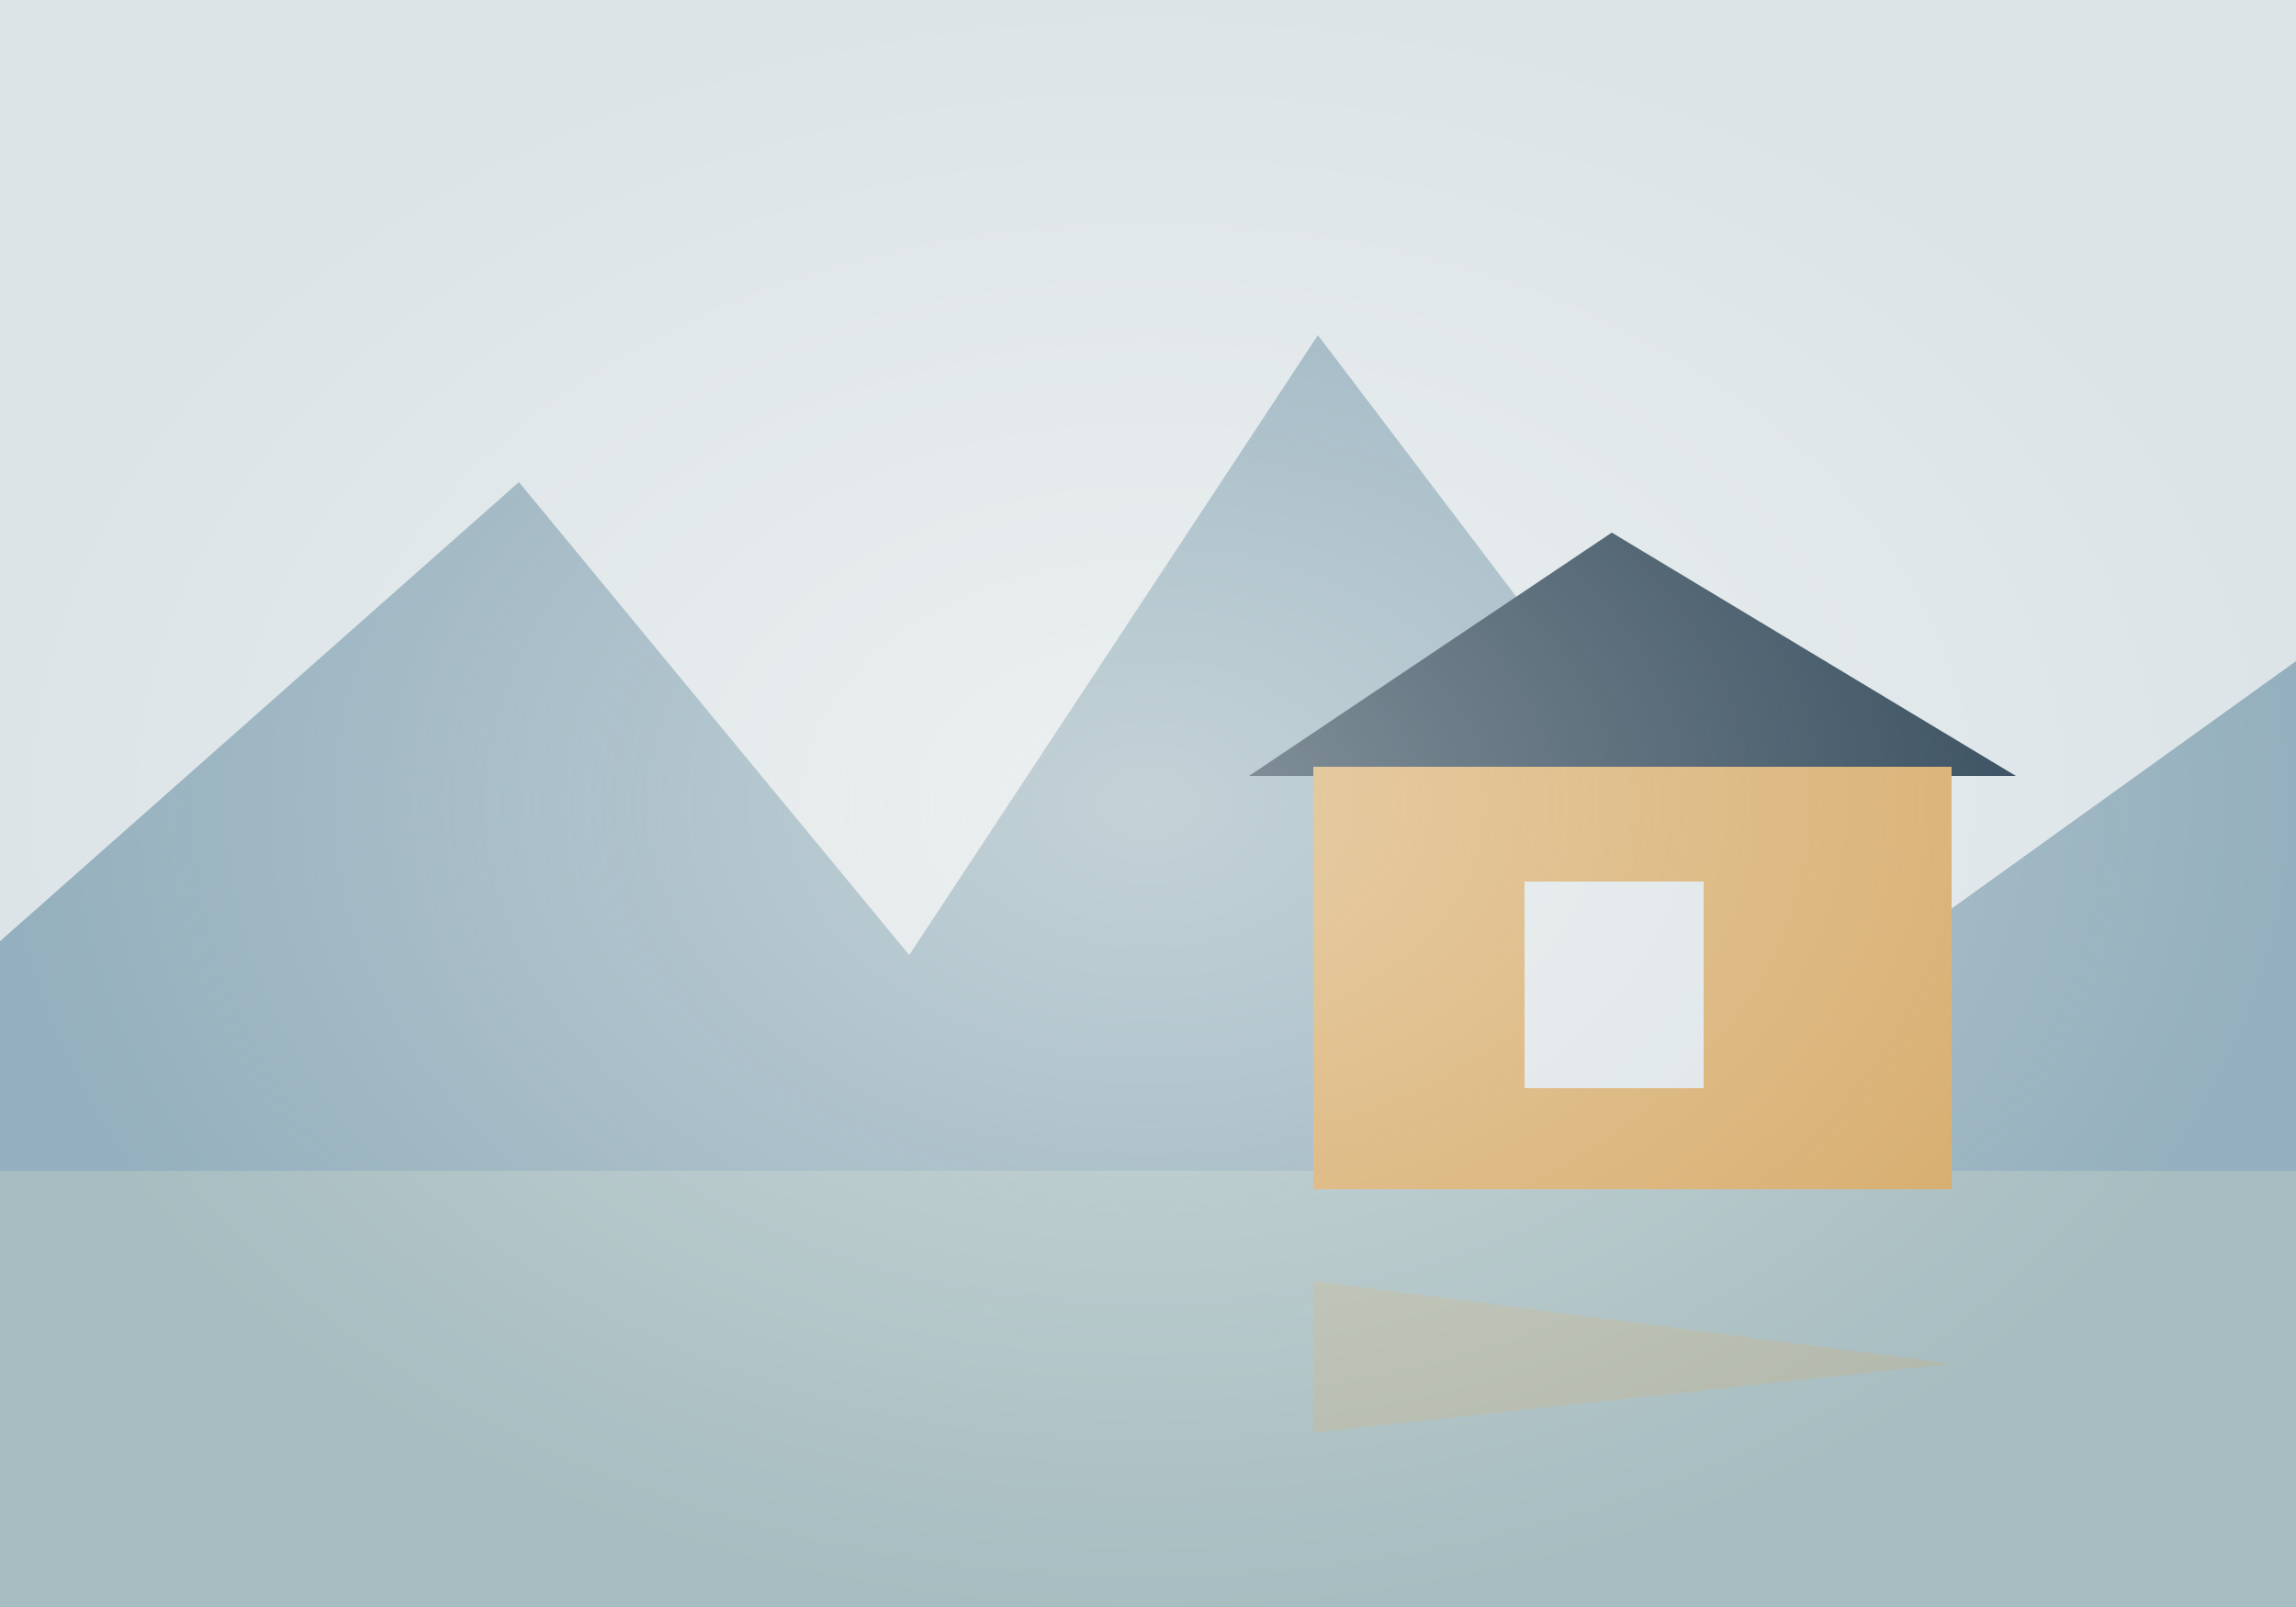
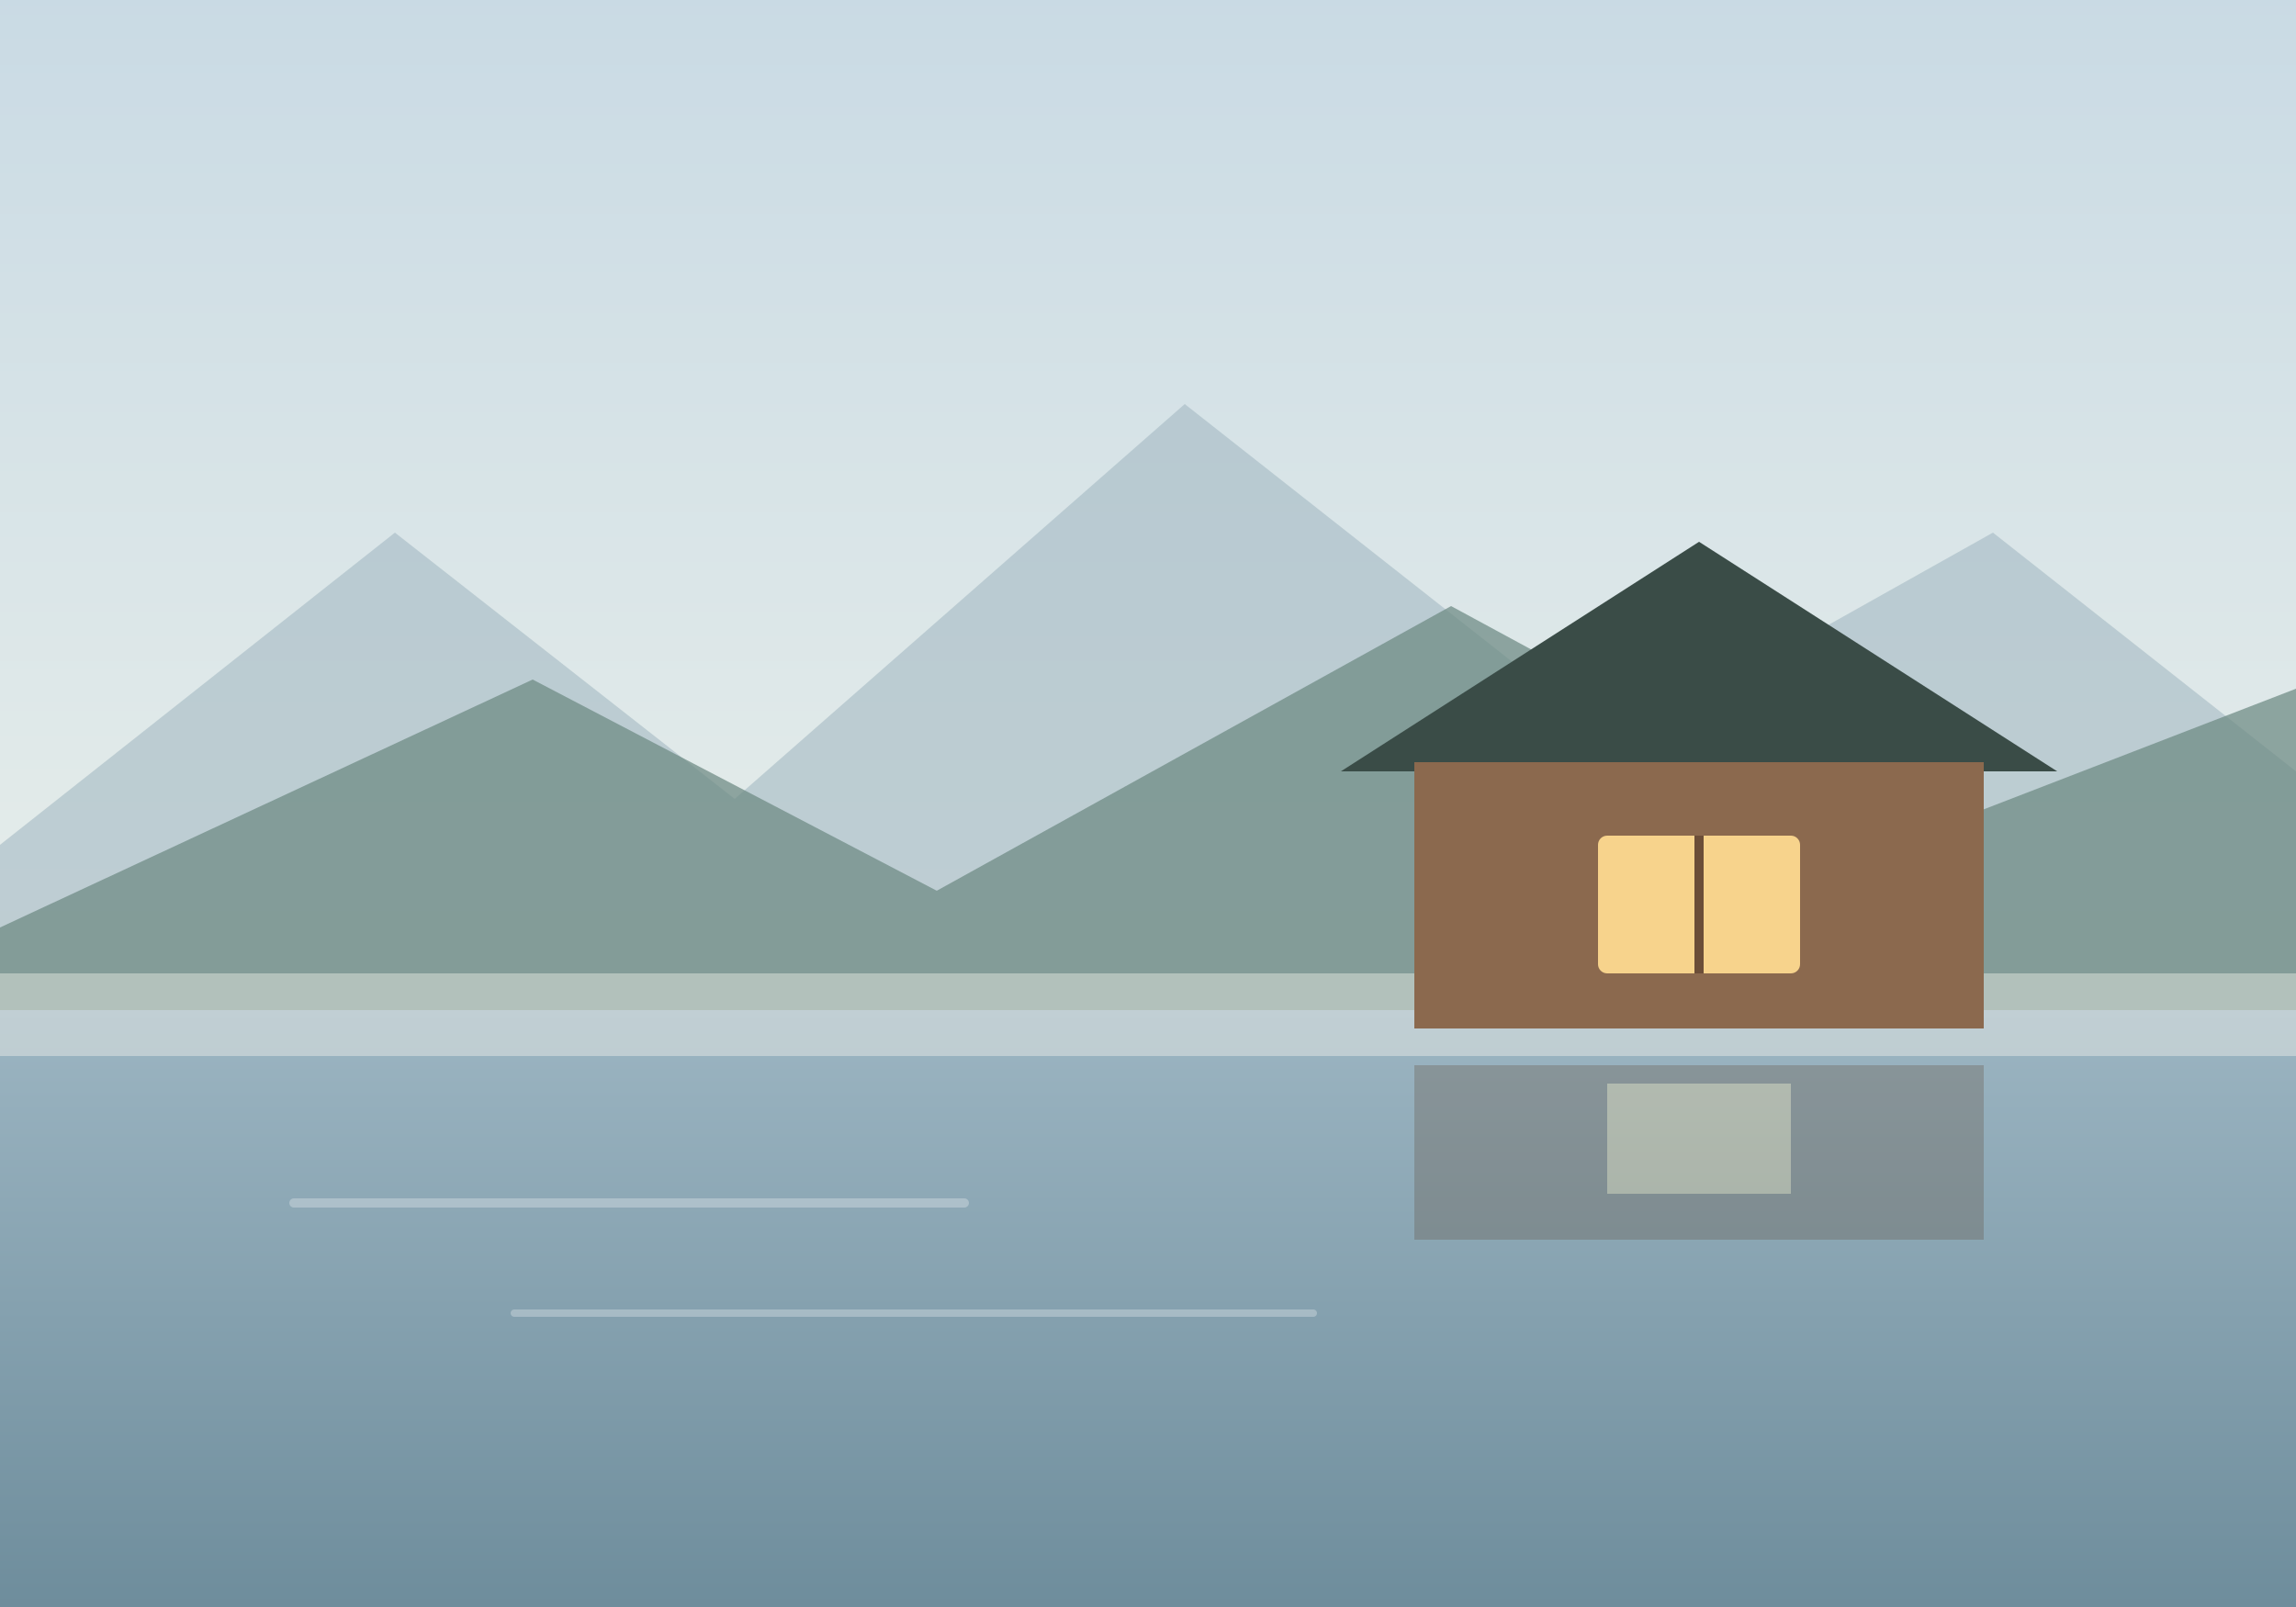
- <svg xmlns="http://www.w3.org/2000/svg" width="500" height="350" viewBox="0 0 500 350">
+ <svg xmlns="http://www.w3.org/2000/svg" width="500" height="350" viewBox="0 0 500 350" fill="none">
  <defs>
-     <linearGradient id="glass" x1="0" x2="1">
-       <stop stop-color="#d5a967" stop-opacity=".5" />
-       <stop offset=".5" stop-color="#d5a967" />
-       <stop offset="1" stop-color="#263f52" stop-opacity=".8" />
+     <linearGradient id="dawnSky" x1="0" y1="0" x2="0" y2="1">
+       <stop offset="0%" stop-color="#c9dae4" />
+       <stop offset="55%" stop-color="#e4ecea" />
+       <stop offset="100%" stop-color="#f2e9dc" />
    </linearGradient>
-     <radialGradient id="light">
-       <stop stop-color="#fffdf8" stop-opacity=".45" />
-       <stop offset="1" stop-color="#fffdf8" stop-opacity="0" />
-     </radialGradient>
+     <linearGradient id="lake" x1="0" y1="0" x2="0" y2="1">
+       <stop offset="0%" stop-color="#9cb5c2" />
+       <stop offset="100%" stop-color="#6e8d9c" />
+     </linearGradient>
  </defs>
-   <rect width="500" height="350" fill="#dce4e8" />
-   <rect width="500" height="350" fill="#dce4e8" />
-   <path d="M0 275 500 239v111H0z" fill="#94afbd" />
-   <path d="M0 205 113 105l85 103 89-135 110 145 103-74v206H0z" fill="#94afbd" />
-   <path d="M0 255h500v95H0z" fill="#a7bdc1" />
-   <path d="m272 169 79-53 88 53z" fill="#263f52" />
-   <rect x="286" y="167" width="139" height="92" fill="#d5a967" />
-   <rect x="332" y="192" width="39" height="45" fill="#dce4e8" />
-   <path d="m286 279 139 18-139 15" fill="#d5a967" opacity=".25" />
-   <rect width="500" height="350" fill="url(#light)" />
+   <rect width="500" height="350" fill="url(#dawnSky)" />
+   <path d="M0 184l86-68 74 58 98-86 94 74 82-46 66 52v60H0Z" fill="#9fb5bf" opacity="0.55" />
+   <path d="M0 202l116-54 88 46 112-62 96 52 88-34v76H0Z" fill="#6c8982" opacity="0.72" />
+   <rect x="0" y="220" width="500" height="130" fill="url(#lake)" />
+   <rect x="0" y="212" width="500" height="18" fill="#f4f2eb" opacity="0.42" />
+   <polygon points="292,168 370,118 448,168" fill="#3a4c47" />
+   <rect x="308" y="166" width="124" height="58" fill="#8b694e" />
+   <rect x="348" y="182" width="44" height="30" rx="2" fill="#f7d38c" />
+   <line x1="370" y1="182" x2="370" y2="212" stroke="#6c4e38" stroke-width="2" />
+   <g opacity="0.28">
+     <rect x="308" y="232" width="124" height="38" fill="#5e4735" />
+     <rect x="350" y="236" width="40" height="24" fill="#f7d38c" />
+     <line x1="64" y1="262" x2="210" y2="262" stroke="#ffffff" stroke-width="2" stroke-linecap="round" />
+     <line x1="112" y1="286" x2="286" y2="286" stroke="#ffffff" stroke-width="1.6" stroke-linecap="round" />
+   </g>
</svg>
